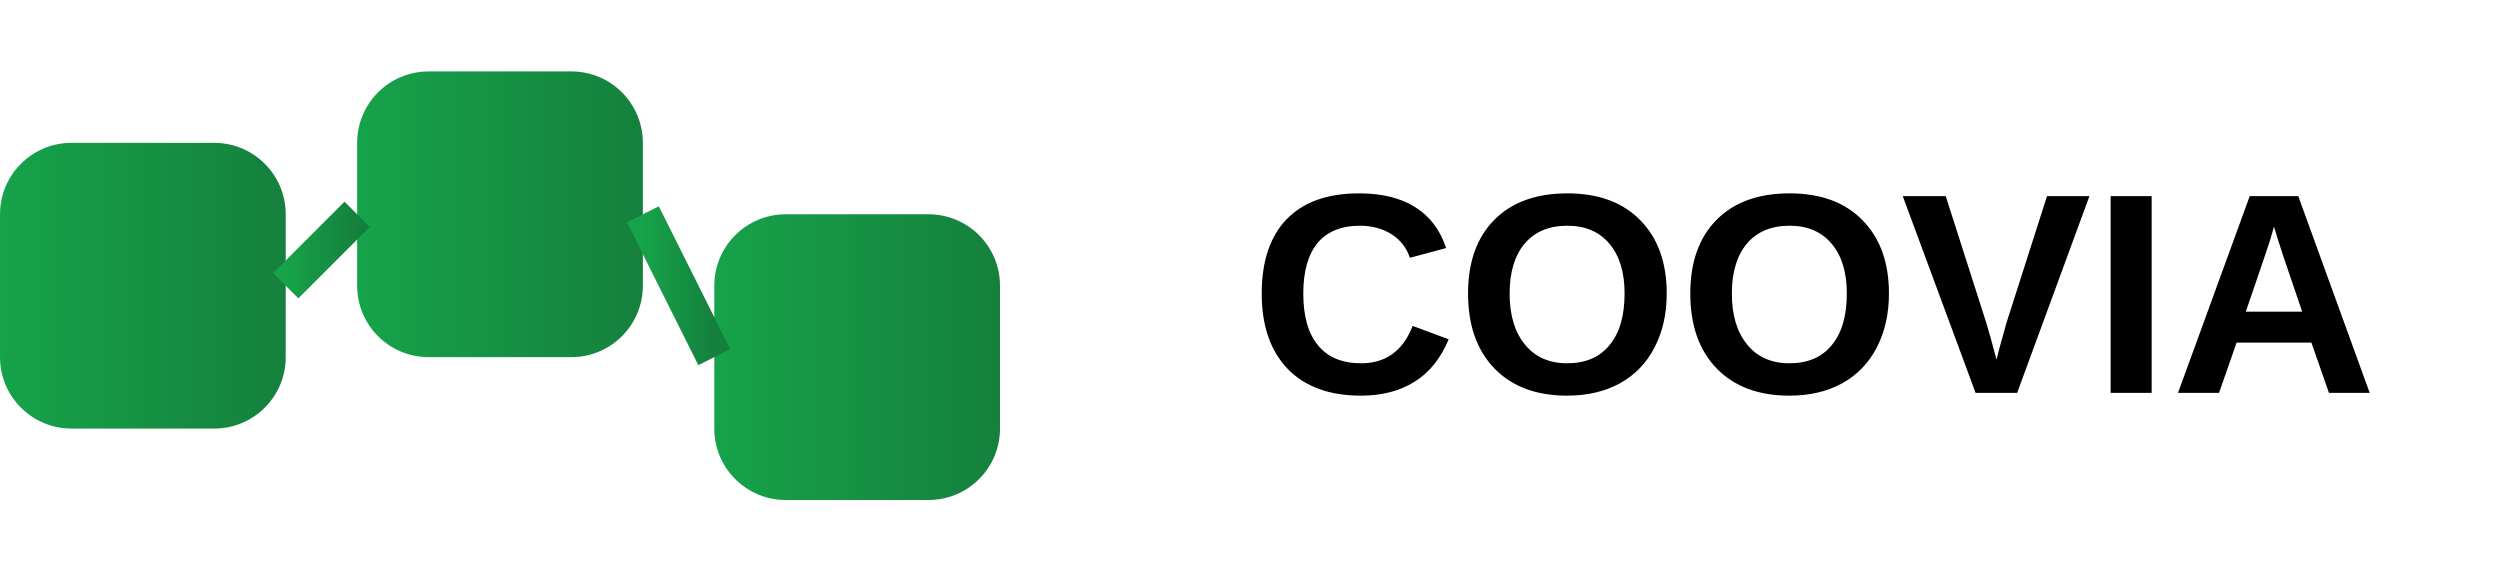
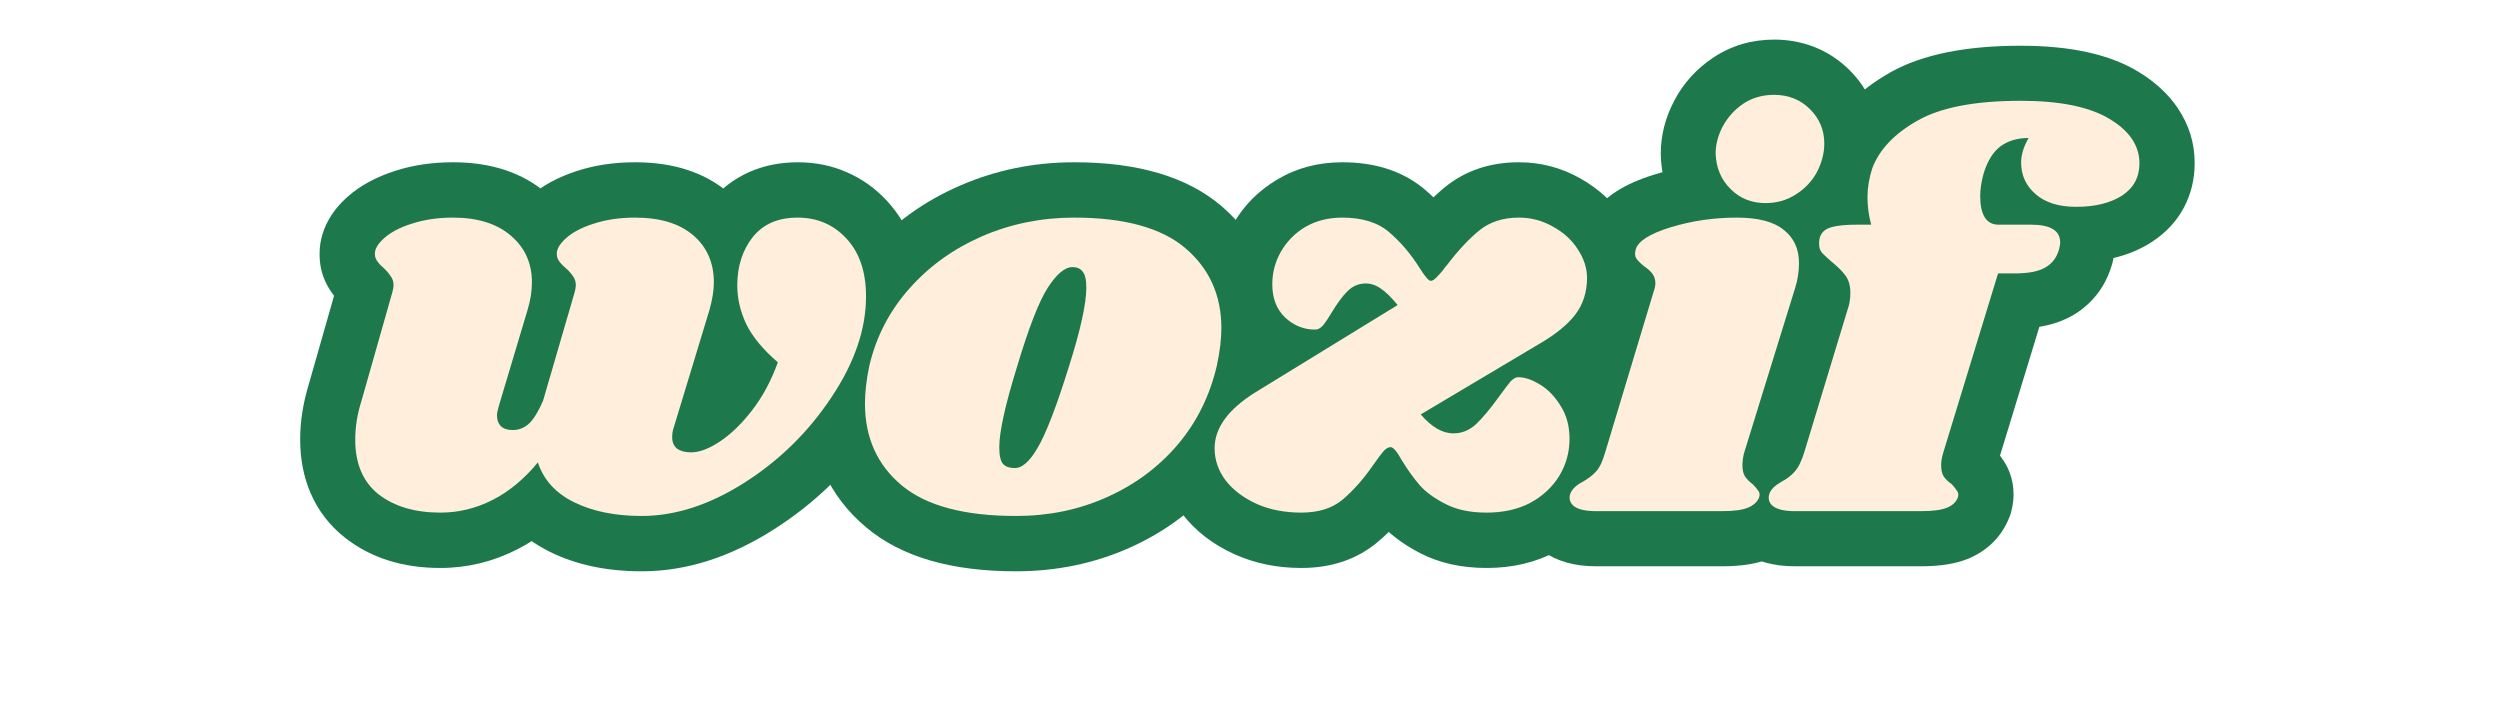
- <svg xmlns="http://www.w3.org/2000/svg" width="140" height="32" viewBox="0 0 140 32" fill="none">
-   <defs>
-     <linearGradient id="logoGradient" x1="0%" y1="0%" x2="100%" y2="0%">
-       <stop offset="0%" style="stop-color:#16a34a;stop-opacity:1" />
-       <stop offset="100%" style="stop-color:#15803d;stop-opacity:1" />
-     </linearGradient>
-   </defs>
-   <rect x="0" y="8" width="16" height="16" rx="4" fill="url(#logoGradient)" />
-   <rect x="20" y="4" width="16" height="16" rx="4" fill="url(#logoGradient)" />
-   <rect x="40" y="12" width="16" height="16" rx="4" fill="url(#logoGradient)" />
-   <path d="M16 16 L20 12" stroke="url(#logoGradient)" stroke-width="2" />
-   <path d="M36 12 L40 20" stroke="url(#logoGradient)" stroke-width="2" />
-   <text x="70" y="22" font-family="Arial, sans-serif" font-size="16" font-weight="bold" fill="black">
-     COOVIA
-   </text>
+ <svg xmlns="http://www.w3.org/2000/svg" width="140" zoomAndPan="magnify" viewBox="0 0 104.88 30" height="40" preserveAspectRatio="xMidYMid meet" version="1.2">
+   <defs />
+   <g id="f1f2e1332a">
+     <g style="fill:#1d794c;fill-opacity:1;">
+       <g transform="translate(14.42195, 21.46761)">
+         <path style="stroke:none" d="M 24.211 -9.023 C 24.211 -7.172 23.598 -5.328 22.375 -3.496 C 21.23 -1.777 19.789 -0.363 18.047 0.75 C 16.199 1.934 14.34 2.527 12.473 2.527 C 10.988 2.527 9.695 2.25 8.594 1.699 C 7.945 1.375 7.395 0.965 6.949 0.469 C 6.473 -0.059 6.125 -0.664 5.906 -1.348 L 8.113 -2.051 L 9.902 -0.582 C 9.125 0.367 8.242 1.094 7.258 1.598 C 6.227 2.125 5.145 2.387 4.012 2.387 C 2.418 2.387 1.082 1.961 0 1.109 C -0.637 0.605 -1.117 -0.016 -1.438 -0.758 C -1.727 -1.434 -1.875 -2.184 -1.875 -3.008 C -1.875 -3.766 -1.754 -4.535 -1.516 -5.316 L -0.223 -9.848 L 2.004 -9.211 L -0.242 -9.773 C -0.242 -9.777 -0.242 -9.781 -0.238 -9.781 C -0.242 -9.773 -0.242 -9.766 -0.246 -9.754 C -0.258 -9.676 -0.266 -9.586 -0.266 -9.488 C -0.266 -9.148 -0.16 -8.832 0.051 -8.539 C 0.07 -8.512 0.086 -8.488 0.102 -8.473 C 0.098 -8.48 0.086 -8.488 0.07 -8.504 C -0.684 -9.156 -1.059 -9.91 -1.059 -10.773 L 1.258 -10.773 L -1.051 -10.605 C -1.094 -11.18 -0.965 -11.73 -0.668 -12.254 C -0.477 -12.59 -0.215 -12.91 0.117 -13.203 C 0.637 -13.668 1.305 -14.031 2.121 -14.293 C 2.855 -14.531 3.664 -14.652 4.547 -14.652 C 6.164 -14.652 7.48 -14.211 8.5 -13.328 C 9.051 -12.848 9.473 -12.289 9.758 -11.645 C 10.035 -11.016 10.176 -10.336 10.176 -9.605 C 10.176 -9.023 10.082 -8.418 9.891 -7.781 L 8.699 -3.812 C 8.691 -3.773 8.684 -3.746 8.68 -3.727 C 8.695 -3.809 8.707 -3.91 8.707 -4.035 C 8.707 -4.211 8.672 -4.395 8.602 -4.578 C 8.504 -4.84 8.352 -5.066 8.145 -5.262 C 7.961 -5.434 7.754 -5.559 7.52 -5.637 C 7.355 -5.695 7.195 -5.723 7.043 -5.723 C 6.875 -5.723 6.715 -5.688 6.551 -5.621 C 6.383 -5.551 6.234 -5.457 6.113 -5.336 C 6.086 -5.309 6.066 -5.281 6.047 -5.262 L 6.047 -5.258 C 6.051 -5.262 6.055 -5.27 6.059 -5.277 C 6.098 -5.344 6.145 -5.434 6.195 -5.551 L 8.324 -4.641 L 6.098 -5.285 L 7.426 -9.855 L 9.652 -9.211 L 7.406 -9.773 C 7.406 -9.777 7.406 -9.781 7.406 -9.781 C 7.406 -9.773 7.402 -9.766 7.402 -9.754 C 7.391 -9.676 7.383 -9.586 7.383 -9.488 C 7.383 -9.148 7.488 -8.832 7.695 -8.539 C 7.719 -8.512 7.734 -8.488 7.75 -8.473 C 7.742 -8.48 7.734 -8.488 7.715 -8.504 C 6.965 -9.156 6.59 -9.91 6.59 -10.773 L 8.906 -10.773 L 6.594 -10.605 C 6.555 -11.18 6.684 -11.73 6.977 -12.254 C 7.172 -12.59 7.434 -12.91 7.762 -13.203 C 8.285 -13.668 8.953 -14.031 9.77 -14.293 C 10.504 -14.531 11.312 -14.652 12.195 -14.652 C 13.828 -14.652 15.148 -14.215 16.156 -13.34 C 16.711 -12.863 17.129 -12.297 17.414 -11.645 C 17.688 -11.02 17.82 -10.34 17.82 -9.605 C 17.82 -9.07 17.73 -8.477 17.551 -7.824 L 17.543 -7.797 L 15.992 -2.684 L 15.953 -2.59 C 16.035 -2.789 16.074 -2.957 16.074 -3.102 C 16.074 -3.332 16.023 -3.559 15.922 -3.785 C 15.801 -4.055 15.621 -4.281 15.387 -4.465 C 15.219 -4.594 15.035 -4.688 14.84 -4.742 C 14.734 -4.773 14.637 -4.789 14.551 -4.789 C 14.438 -4.789 14.348 -4.777 14.285 -4.754 C 14.324 -4.766 14.387 -4.801 14.473 -4.859 C 14.719 -5.023 14.988 -5.289 15.277 -5.656 C 15.566 -6.031 15.809 -6.488 16.008 -7.035 L 18.188 -6.25 L 16.66 -4.504 C 15.801 -5.254 15.176 -6.035 14.785 -6.844 C 14.371 -7.695 14.168 -8.574 14.168 -9.488 C 14.168 -10.816 14.551 -11.969 15.316 -12.941 C 15.773 -13.52 16.336 -13.957 17.004 -14.25 C 17.617 -14.516 18.289 -14.652 19.027 -14.652 C 19.758 -14.652 20.441 -14.516 21.074 -14.238 C 21.719 -13.961 22.289 -13.555 22.781 -13.02 C 23.734 -11.984 24.211 -10.652 24.211 -9.023 Z M 19.574 -9.023 C 19.574 -9.445 19.508 -9.73 19.371 -9.879 C 19.324 -9.934 19.277 -9.969 19.238 -9.984 C 19.188 -10.008 19.117 -10.016 19.027 -10.016 C 18.965 -10.016 18.914 -10.012 18.875 -10.004 C 18.867 -10.004 18.863 -10.004 18.855 -10 C 18.859 -10 18.863 -10.004 18.867 -10.004 C 18.906 -10.023 18.934 -10.043 18.957 -10.07 C 18.852 -9.941 18.801 -9.746 18.801 -9.488 C 18.801 -9.285 18.852 -9.078 18.953 -8.867 C 19.074 -8.621 19.324 -8.332 19.711 -7.992 L 20.902 -6.953 L 20.367 -5.465 C 20.004 -4.453 19.523 -3.566 18.93 -2.805 C 18.328 -2.039 17.695 -1.434 17.027 -0.992 C 16.18 -0.434 15.355 -0.152 14.551 -0.152 C 13.77 -0.152 13.102 -0.371 12.543 -0.805 C 12.172 -1.094 11.887 -1.453 11.695 -1.883 C 11.523 -2.262 11.438 -2.668 11.438 -3.102 C 11.438 -3.555 11.508 -3.957 11.652 -4.312 L 13.805 -3.449 L 11.586 -4.125 L 13.102 -9.113 L 15.316 -8.441 L 13.086 -9.055 C 13.152 -9.305 13.188 -9.488 13.188 -9.605 C 13.188 -9.695 13.18 -9.758 13.164 -9.793 C 13.16 -9.801 13.148 -9.816 13.125 -9.836 C 13.086 -9.871 13.02 -9.902 12.922 -9.93 C 12.734 -9.988 12.492 -10.016 12.195 -10.016 C 11.801 -10.016 11.465 -9.973 11.191 -9.883 C 11.066 -9.844 10.965 -9.801 10.883 -9.762 C 10.863 -9.75 10.844 -9.738 10.832 -9.73 L 10.828 -9.73 C 10.832 -9.73 10.836 -9.734 10.844 -9.738 C 10.895 -9.785 10.949 -9.859 11.012 -9.969 C 11.176 -10.258 11.242 -10.578 11.219 -10.938 L 11.223 -10.855 L 11.223 -10.773 C 11.223 -11.152 11.129 -11.492 10.934 -11.785 C 10.875 -11.879 10.828 -11.938 10.797 -11.969 C 11.066 -11.727 11.289 -11.484 11.469 -11.234 C 11.832 -10.723 12.016 -10.141 12.016 -9.488 C 12.016 -9.238 11.977 -8.957 11.902 -8.648 L 11.891 -8.605 L 10.508 -3.855 L 10.453 -3.727 C 10.148 -3.02 9.797 -2.461 9.391 -2.059 C 9.074 -1.742 8.715 -1.5 8.309 -1.332 C 7.906 -1.168 7.484 -1.086 7.043 -1.086 C 6.684 -1.086 6.344 -1.141 6.02 -1.254 C 5.629 -1.387 5.281 -1.594 4.98 -1.875 C 4.66 -2.176 4.418 -2.535 4.262 -2.953 C 4.137 -3.293 4.07 -3.652 4.07 -4.035 C 4.07 -4.328 4.137 -4.695 4.262 -5.141 L 5.449 -9.098 C 5.512 -9.305 5.539 -9.473 5.539 -9.605 C 5.539 -9.684 5.535 -9.734 5.52 -9.766 C 5.516 -9.777 5.496 -9.797 5.465 -9.824 C 5.418 -9.867 5.348 -9.902 5.25 -9.934 C 5.066 -9.988 4.832 -10.016 4.547 -10.016 C 4.152 -10.016 3.82 -9.973 3.547 -9.883 C 3.418 -9.844 3.316 -9.801 3.234 -9.762 C 3.215 -9.75 3.195 -9.738 3.184 -9.73 C 3.188 -9.73 3.191 -9.734 3.195 -9.738 C 3.246 -9.785 3.301 -9.859 3.363 -9.969 C 3.527 -10.258 3.598 -10.578 3.57 -10.938 L 3.578 -10.855 L 3.578 -10.773 C 3.578 -11.152 3.48 -11.492 3.289 -11.785 C 3.227 -11.879 3.18 -11.938 3.148 -11.969 C 3.418 -11.727 3.641 -11.484 3.82 -11.234 C 4.188 -10.723 4.367 -10.141 4.367 -9.488 C 4.367 -9.238 4.332 -8.957 4.254 -8.648 L 4.242 -8.609 L 2.914 -3.961 C 2.812 -3.625 2.762 -3.305 2.762 -3.008 C 2.762 -2.746 2.797 -2.586 2.867 -2.531 C 3.109 -2.344 3.488 -2.246 4.012 -2.246 C 4.398 -2.246 4.777 -2.34 5.148 -2.531 C 5.562 -2.742 5.953 -3.07 6.324 -3.523 L 9.027 -6.812 L 10.32 -2.758 C 10.355 -2.645 10.473 -2.543 10.664 -2.445 C 11.117 -2.219 11.719 -2.105 12.473 -2.105 C 13.438 -2.105 14.461 -2.457 15.551 -3.152 C 16.746 -3.918 17.734 -4.891 18.52 -6.066 C 19.223 -7.121 19.574 -8.109 19.574 -9.023 Z M 19.574 -9.023 " />
+       </g>
+     </g>
+     <g style="fill:#1d794c;fill-opacity:1;">
+       <g transform="translate(36.03458, 21.46761)">
+         <path style="stroke:none" d="M 9.023 -14.652 C 11.707 -14.652 13.766 -14.039 15.203 -12.816 C 15.969 -12.16 16.547 -11.395 16.941 -10.52 C 17.324 -9.656 17.52 -8.715 17.52 -7.695 C 17.52 -7.062 17.438 -6.379 17.281 -5.641 C 16.895 -3.98 16.18 -2.531 15.129 -1.289 C 14.094 -0.062 12.824 0.883 11.328 1.547 C 9.855 2.199 8.27 2.527 6.574 2.527 C 3.855 2.527 1.762 1.918 0.301 0.695 C -0.492 0.035 -1.086 -0.742 -1.492 -1.637 C -1.887 -2.516 -2.086 -3.477 -2.086 -4.523 C -2.086 -5.164 -2.004 -5.859 -1.848 -6.609 L -1.832 -6.68 C -1.445 -8.266 -0.711 -9.668 0.375 -10.895 C 1.434 -12.094 2.723 -13.023 4.246 -13.68 C 5.742 -14.328 7.336 -14.652 9.023 -14.652 Z M 9.023 -10.016 C 7.977 -10.016 6.996 -9.82 6.082 -9.426 C 5.195 -9.043 4.449 -8.508 3.848 -7.824 C 3.266 -7.172 2.875 -6.426 2.672 -5.582 L 0.418 -6.133 L 2.688 -5.656 C 2.598 -5.223 2.551 -4.844 2.551 -4.523 C 2.551 -4.141 2.609 -3.812 2.734 -3.543 C 2.844 -3.293 3.023 -3.066 3.27 -2.863 C 3.523 -2.648 3.891 -2.477 4.359 -2.352 C 4.961 -2.188 5.699 -2.105 6.574 -2.105 C 7.617 -2.105 8.574 -2.301 9.445 -2.688 C 10.297 -3.066 11.012 -3.598 11.59 -4.281 C 12.156 -4.953 12.543 -5.734 12.75 -6.621 C 12.84 -7.035 12.883 -7.395 12.883 -7.695 C 12.883 -8.055 12.828 -8.367 12.711 -8.625 C 12.602 -8.867 12.43 -9.086 12.195 -9.289 C 11.953 -9.492 11.613 -9.656 11.164 -9.777 C 10.586 -9.938 9.871 -10.016 9.023 -10.016 Z M 8.953 -7.941 C 9.191 -7.941 9.418 -7.988 9.625 -8.078 C 9.75 -8.133 9.855 -8.195 9.941 -8.27 C 9.961 -8.285 9.977 -8.297 9.988 -8.309 C 9.988 -8.312 9.992 -8.312 9.992 -8.312 C 9.988 -8.312 9.988 -8.309 9.984 -8.305 C 9.953 -8.27 9.918 -8.219 9.879 -8.152 C 9.621 -7.742 9.273 -6.828 8.836 -5.402 C 8.605 -4.656 8.438 -4.031 8.324 -3.527 C 8.238 -3.121 8.191 -2.84 8.191 -2.68 C 8.191 -2.672 8.191 -2.664 8.191 -2.66 C 8.191 -2.66 8.191 -2.66 8.191 -2.664 C 8.188 -2.699 8.184 -2.742 8.172 -2.789 C 8.105 -3.07 7.957 -3.332 7.734 -3.574 C 7.551 -3.77 7.332 -3.918 7.082 -4.02 C 6.883 -4.098 6.684 -4.137 6.48 -4.137 L 6.59 -4.137 L 6.703 -4.125 C 6.43 -4.152 6.168 -4.117 5.918 -4.023 C 5.758 -3.965 5.617 -3.887 5.504 -3.789 C 5.461 -3.758 5.434 -3.73 5.418 -3.711 C 5.438 -3.738 5.469 -3.781 5.504 -3.84 C 5.758 -4.273 6.125 -5.258 6.598 -6.793 C 6.824 -7.492 6.988 -8.082 7.094 -8.559 C 7.176 -8.941 7.219 -9.223 7.219 -9.395 C 7.219 -9.406 7.219 -9.41 7.219 -9.418 C 7.219 -9.418 7.219 -9.414 7.219 -9.41 C 7.223 -9.379 7.227 -9.344 7.238 -9.305 C 7.293 -9.062 7.406 -8.832 7.586 -8.609 C 7.773 -8.379 8.004 -8.203 8.281 -8.086 C 8.504 -7.988 8.727 -7.941 8.953 -7.941 Z M 8.953 -12.574 C 9.367 -12.574 9.754 -12.496 10.121 -12.34 C 10.539 -12.156 10.895 -11.891 11.184 -11.535 C 11.629 -10.984 11.852 -10.27 11.852 -9.395 C 11.852 -8.473 11.578 -7.148 11.027 -5.426 C 10.445 -3.539 9.934 -2.227 9.488 -1.477 C 9.18 -0.949 8.832 -0.531 8.457 -0.219 C 8.172 0.016 7.867 0.195 7.539 0.316 C 7.125 0.473 6.699 0.531 6.262 0.488 L 6.48 -1.82 L 6.48 0.5 C 6.094 0.5 5.727 0.43 5.379 0.293 C 4.98 0.137 4.637 -0.098 4.344 -0.414 C 3.82 -0.973 3.559 -1.73 3.559 -2.68 C 3.559 -3.566 3.84 -4.93 4.406 -6.766 C 4.965 -8.578 5.48 -9.859 5.953 -10.613 C 6.77 -11.922 7.773 -12.574 8.953 -12.574 Z M 8.953 -12.574 " />
+       </g>
+     </g>
+     <g style="fill:#1d794c;fill-opacity:1;">
+       <g transform="translate(51.32896, 21.46761)">
+         <path style="stroke:none" d="M 12.402 -14.652 C 13.32 -14.652 14.176 -14.43 14.973 -13.98 C 15.742 -13.551 16.359 -12.984 16.82 -12.281 C 17.332 -11.504 17.59 -10.676 17.59 -9.793 C 17.59 -8.68 17.266 -7.703 16.625 -6.859 C 16.113 -6.191 15.371 -5.57 14.395 -4.996 L 9.461 -2.066 L 8.277 -4.059 L 10.016 -5.59 C 10.059 -5.539 10.098 -5.5 10.133 -5.469 L 10.129 -5.469 C 10 -5.543 9.84 -5.582 9.652 -5.582 C 9.523 -5.582 9.398 -5.555 9.273 -5.504 C 9.168 -5.461 9.086 -5.406 9.016 -5.344 C 9.191 -5.508 9.41 -5.777 9.684 -6.156 C 9.949 -6.52 10.16 -6.785 10.309 -6.957 C 10.535 -7.215 10.789 -7.426 11.066 -7.586 C 11.477 -7.82 11.914 -7.938 12.379 -7.938 C 13.09 -7.938 13.797 -7.723 14.5 -7.297 C 15.152 -6.906 15.695 -6.355 16.133 -5.652 C 16.605 -4.887 16.844 -4.016 16.844 -3.031 C 16.844 -2.039 16.586 -1.121 16.074 -0.277 C 15.57 0.555 14.871 1.211 13.98 1.691 C 13.117 2.156 12.141 2.387 11.051 2.387 C 9.992 2.387 9.062 2.18 8.262 1.766 C 7.531 1.391 6.941 0.941 6.492 0.422 C 6.152 0.031 5.824 -0.418 5.512 -0.93 L 5.488 -0.969 L 5.469 -1.004 C 5.445 -1.043 5.426 -1.074 5.414 -1.094 C 5.422 -1.078 5.441 -1.055 5.469 -1.027 C 5.562 -0.918 5.676 -0.82 5.809 -0.727 C 6.168 -0.484 6.57 -0.363 7.02 -0.363 C 7.375 -0.363 7.703 -0.449 8.008 -0.617 C 8.172 -0.711 8.309 -0.816 8.426 -0.941 C 8.395 -0.91 8.316 -0.801 8.188 -0.621 C 7.66 0.141 7.094 0.777 6.492 1.281 C 5.621 2.02 4.543 2.387 3.266 2.387 C 2.25 2.387 1.312 2.195 0.457 1.809 C -0.445 1.402 -1.172 0.84 -1.727 0.125 C -2.371 -0.707 -2.691 -1.625 -2.691 -2.633 C -2.691 -3.562 -2.402 -4.426 -1.824 -5.223 C -1.367 -5.855 -0.727 -6.434 0.094 -6.949 L 6.113 -10.629 L 7.32 -8.648 L 5.52 -7.191 C 5.438 -7.293 5.367 -7.371 5.309 -7.43 C 5.293 -7.449 5.281 -7.461 5.27 -7.469 C 5.277 -7.461 5.289 -7.453 5.301 -7.445 C 5.496 -7.309 5.719 -7.242 5.969 -7.242 C 6.129 -7.242 6.289 -7.273 6.445 -7.34 C 6.602 -7.406 6.738 -7.496 6.848 -7.605 C 6.781 -7.539 6.688 -7.402 6.57 -7.203 L 6.555 -7.172 L 6.535 -7.141 C 6.328 -6.812 6.145 -6.547 5.984 -6.348 C 5.742 -6.055 5.465 -5.816 5.145 -5.641 C 4.738 -5.418 4.309 -5.309 3.848 -5.309 C 3.305 -5.309 2.785 -5.406 2.297 -5.605 C 1.812 -5.805 1.379 -6.09 0.988 -6.461 C 0.559 -6.875 0.234 -7.355 0.023 -7.914 C -0.168 -8.414 -0.266 -8.953 -0.266 -9.535 C -0.266 -10.422 -0.047 -11.258 0.395 -12.039 C 0.836 -12.824 1.457 -13.453 2.254 -13.926 C 3.062 -14.41 3.973 -14.652 4.988 -14.652 C 6.422 -14.652 7.594 -14.254 8.504 -13.465 C 9.156 -12.898 9.73 -12.211 10.227 -11.402 C 10.246 -11.371 10.27 -11.34 10.293 -11.309 C 10.297 -11.301 10.301 -11.297 10.301 -11.293 C 10.297 -11.301 10.289 -11.309 10.281 -11.32 C 10.211 -11.398 10.125 -11.477 10.027 -11.555 C 9.641 -11.848 9.195 -11.992 8.695 -11.992 C 8.328 -11.992 7.992 -11.906 7.684 -11.73 C 7.543 -11.652 7.426 -11.562 7.328 -11.465 C 7.332 -11.473 7.336 -11.473 7.336 -11.477 C 7.332 -11.469 7.324 -11.461 7.316 -11.449 C 7.465 -11.664 7.613 -11.844 7.758 -11.992 L 9.395 -10.352 L 7.559 -11.766 C 8.133 -12.512 8.707 -13.117 9.277 -13.59 C 10.141 -14.297 11.184 -14.652 12.402 -14.652 Z M 12.402 -10.016 C 12.312 -10.016 12.246 -10.008 12.203 -9.996 C 12.207 -10 12.215 -10.004 12.219 -10.008 C 11.922 -9.762 11.59 -9.406 11.234 -8.938 L 11.141 -8.82 L 11.035 -8.715 C 11.074 -8.754 11.109 -8.793 11.137 -8.824 C 11.137 -8.828 11.141 -8.832 11.141 -8.832 C 11.137 -8.824 11.133 -8.82 11.125 -8.812 C 10.977 -8.598 10.805 -8.387 10.602 -8.188 C 10.051 -7.637 9.414 -7.359 8.695 -7.359 C 7.949 -7.359 7.309 -7.668 6.773 -8.289 C 6.625 -8.461 6.461 -8.688 6.281 -8.973 C 6.031 -9.379 5.758 -9.711 5.465 -9.969 C 5.473 -9.957 5.48 -9.953 5.488 -9.949 C 5.477 -9.953 5.465 -9.961 5.441 -9.965 C 5.336 -10 5.184 -10.016 4.988 -10.016 C 4.824 -10.016 4.703 -9.992 4.625 -9.949 C 4.535 -9.895 4.473 -9.832 4.434 -9.762 C 4.391 -9.688 4.367 -9.613 4.367 -9.535 C 4.367 -9.52 4.371 -9.508 4.371 -9.504 C 4.367 -9.523 4.359 -9.547 4.348 -9.574 C 4.316 -9.664 4.262 -9.742 4.191 -9.812 C 4.156 -9.844 4.109 -9.871 4.047 -9.898 C 3.977 -9.926 3.91 -9.941 3.848 -9.941 C 3.512 -9.941 3.199 -9.859 2.906 -9.699 C 2.699 -9.586 2.527 -9.441 2.387 -9.273 C 2.426 -9.32 2.5 -9.43 2.605 -9.598 L 4.57 -8.371 L 2.566 -9.539 C 2.887 -10.082 3.223 -10.531 3.574 -10.883 C 3.895 -11.203 4.258 -11.449 4.668 -11.621 C 5.078 -11.793 5.512 -11.875 5.969 -11.875 C 6.684 -11.875 7.34 -11.668 7.941 -11.254 C 8.324 -10.988 8.719 -10.605 9.121 -10.109 L 10.785 -8.051 L 2.562 -3.027 C 2.25 -2.832 2.039 -2.656 1.93 -2.508 C 1.922 -2.496 1.918 -2.488 1.914 -2.48 C 1.918 -2.488 1.918 -2.496 1.922 -2.504 C 1.938 -2.547 1.945 -2.59 1.945 -2.633 C 1.945 -2.66 1.938 -2.688 1.93 -2.715 C 1.926 -2.727 1.922 -2.73 1.922 -2.738 C 1.922 -2.73 1.93 -2.723 1.938 -2.711 C 2.02 -2.605 2.164 -2.508 2.363 -2.414 C 2.613 -2.305 2.914 -2.246 3.266 -2.246 C 3.379 -2.246 3.465 -2.258 3.523 -2.277 C 3.527 -2.277 3.531 -2.277 3.535 -2.277 C 3.535 -2.277 3.531 -2.277 3.531 -2.277 C 3.523 -2.273 3.516 -2.27 3.508 -2.262 C 3.793 -2.504 4.09 -2.848 4.402 -3.293 C 4.648 -3.645 4.855 -3.91 5.027 -4.094 C 5.246 -4.328 5.484 -4.516 5.742 -4.664 C 6.145 -4.887 6.566 -5 7.02 -5 C 7.52 -5 7.98 -4.855 8.406 -4.566 C 8.605 -4.43 8.793 -4.266 8.965 -4.066 C 9.145 -3.859 9.324 -3.602 9.5 -3.285 L 7.484 -2.145 L 9.457 -3.359 C 9.641 -3.062 9.816 -2.816 9.992 -2.613 C 10.055 -2.543 10.188 -2.457 10.391 -2.352 C 10.523 -2.281 10.742 -2.246 11.051 -2.246 C 11.363 -2.246 11.605 -2.297 11.785 -2.391 C 11.934 -2.473 12.043 -2.57 12.113 -2.684 C 12.176 -2.785 12.207 -2.902 12.207 -3.031 C 12.207 -3.105 12.203 -3.168 12.191 -3.211 L 12.195 -3.207 C 12.164 -3.262 12.133 -3.301 12.109 -3.328 C 12.102 -3.332 12.098 -3.336 12.098 -3.336 C 12.098 -3.336 12.098 -3.336 12.102 -3.332 C 12.086 -3.344 12.074 -3.348 12.066 -3.355 C 12.07 -3.352 12.082 -3.348 12.098 -3.344 C 12.18 -3.316 12.273 -3.301 12.379 -3.301 C 12.738 -3.301 13.066 -3.387 13.367 -3.559 C 13.539 -3.656 13.68 -3.773 13.797 -3.906 C 13.73 -3.832 13.613 -3.68 13.445 -3.449 C 13.004 -2.832 12.586 -2.34 12.199 -1.977 C 11.852 -1.648 11.469 -1.398 11.047 -1.223 C 10.605 -1.039 10.141 -0.945 9.652 -0.945 C 8.504 -0.945 7.469 -1.473 6.539 -2.523 L 4.691 -4.621 L 12.047 -8.992 C 12.5 -9.258 12.797 -9.484 12.941 -9.672 C 12.949 -9.684 12.953 -9.723 12.953 -9.793 C 12.953 -9.762 12.957 -9.734 12.969 -9.711 C 12.969 -9.703 12.969 -9.699 12.969 -9.699 C 12.969 -9.707 12.961 -9.715 12.953 -9.727 C 12.902 -9.805 12.82 -9.875 12.703 -9.941 C 12.613 -9.992 12.512 -10.016 12.402 -10.016 Z M 12.402 -10.016 " />
+       </g>
+     </g>
+     <g style="fill:#1d794c;fill-opacity:1;">
+       <g transform="translate(66.76322, 21.46761)">
+         <path style="stroke:none" d="M 6.133 -14.652 C 7.582 -14.652 8.73 -14.305 9.578 -13.617 C 10.07 -13.215 10.445 -12.73 10.699 -12.164 C 10.941 -11.629 11.059 -11.051 11.059 -10.422 C 11.059 -9.812 10.965 -9.227 10.777 -8.664 L 8.582 -9.395 L 10.793 -8.715 L 8.648 -1.742 L 6.434 -2.426 L 8.684 -1.863 C 8.68 -1.852 8.68 -1.844 8.676 -1.836 C 8.68 -1.863 8.684 -1.895 8.684 -1.934 C 8.684 -2.199 8.59 -2.469 8.41 -2.742 C 8.348 -2.836 8.289 -2.902 8.23 -2.949 L 8.344 -2.859 L 8.445 -2.758 C 8.664 -2.539 8.836 -2.332 8.969 -2.137 C 9.211 -1.773 9.352 -1.371 9.391 -0.934 C 9.418 -0.605 9.387 -0.273 9.293 0.055 L 9.266 0.152 L 9.227 0.25 C 9.062 0.676 8.816 1.047 8.484 1.359 C 8.191 1.637 7.852 1.855 7.457 2.012 C 6.949 2.215 6.305 2.316 5.527 2.316 L 0.211 2.316 C -0.688 2.316 -1.43 2.109 -2.016 1.691 C -2.508 1.344 -2.852 0.895 -3.047 0.348 C -3.242 -0.207 -3.258 -0.773 -3.09 -1.359 L -3.078 -1.406 L -3.062 -1.457 C -2.805 -2.23 -2.27 -2.832 -1.457 -3.262 C -1.457 -3.262 -1.453 -3.262 -1.449 -3.266 C -1.449 -3.266 -1.453 -3.262 -1.453 -3.262 C -1.469 -3.25 -1.488 -3.234 -1.504 -3.215 C -1.578 -3.137 -1.629 -3.062 -1.66 -3 C -1.648 -3.02 -1.637 -3.059 -1.617 -3.121 L 0.426 -9.91 L 0.438 -9.941 C 0.402 -9.844 0.387 -9.715 0.387 -9.559 C 0.387 -9.203 0.508 -8.871 0.75 -8.555 C 0.797 -8.492 0.844 -8.441 0.891 -8.398 C 0.902 -8.391 0.91 -8.383 0.914 -8.379 C 0.914 -8.379 0.914 -8.383 0.91 -8.383 L 0.848 -8.426 L 0.789 -8.473 C 0.449 -8.746 0.18 -9.031 -0.016 -9.324 C -0.277 -9.715 -0.422 -10.148 -0.453 -10.629 C -0.473 -10.965 -0.434 -11.305 -0.332 -11.648 L 1.887 -10.98 L -0.355 -11.566 C -0.156 -12.328 0.32 -12.953 1.074 -13.434 C 1.496 -13.707 2.031 -13.941 2.676 -14.141 C 3.785 -14.48 4.938 -14.652 6.133 -14.652 Z M 6.133 -10.016 C 5.398 -10.016 4.703 -9.914 4.039 -9.711 C 3.797 -9.637 3.645 -9.578 3.578 -9.535 C 3.645 -9.578 3.711 -9.641 3.785 -9.723 C 3.945 -9.914 4.062 -10.137 4.129 -10.398 L 4.121 -10.355 L 4.109 -10.316 C 4.164 -10.504 4.184 -10.703 4.172 -10.918 C 4.148 -11.27 4.039 -11.594 3.84 -11.895 C 3.785 -11.973 3.73 -12.043 3.68 -12.094 C 3.672 -12.102 3.668 -12.105 3.664 -12.109 C 3.668 -12.105 3.676 -12.098 3.688 -12.09 L 2.238 -10.281 L 3.566 -12.18 C 3.918 -11.938 4.203 -11.668 4.426 -11.379 C 4.824 -10.863 5.023 -10.254 5.023 -9.559 C 5.023 -9.215 4.957 -8.855 4.832 -8.477 L 2.633 -9.211 L 4.852 -8.543 L 2.832 -1.824 C 2.621 -1.105 2.32 -0.531 1.926 -0.098 C 1.59 0.273 1.184 0.582 0.711 0.836 C 0.785 0.797 0.863 0.734 0.945 0.652 C 1.121 0.477 1.25 0.262 1.336 0.012 L -0.863 -0.723 L 1.367 -0.086 C 1.469 -0.453 1.457 -0.824 1.32 -1.203 C 1.188 -1.578 0.969 -1.871 0.664 -2.09 C 0.504 -2.203 0.348 -2.277 0.191 -2.312 C 0.168 -2.316 0.156 -2.32 0.145 -2.32 C 0.16 -2.316 0.18 -2.316 0.211 -2.316 L 5.527 -2.316 C 5.668 -2.316 5.777 -2.324 5.855 -2.332 C 5.863 -2.332 5.871 -2.336 5.875 -2.336 C 5.875 -2.336 5.871 -2.336 5.867 -2.332 C 5.828 -2.324 5.785 -2.309 5.738 -2.293 C 5.578 -2.227 5.43 -2.133 5.293 -2 C 5.117 -1.836 4.988 -1.641 4.902 -1.414 L 7.066 -0.582 L 4.836 -1.219 C 4.773 -1 4.754 -0.77 4.773 -0.531 C 4.805 -0.18 4.918 0.141 5.113 0.434 C 5.145 0.48 5.172 0.52 5.199 0.551 C 5.195 0.547 5.188 0.535 5.168 0.52 L 6.809 -1.121 L 5.387 0.711 C 5.047 0.445 4.77 0.152 4.555 -0.172 C 4.215 -0.676 4.047 -1.266 4.047 -1.934 C 4.047 -2.266 4.094 -2.617 4.188 -2.988 L 4.203 -3.047 L 6.375 -10.102 L 6.383 -10.129 C 6.41 -10.219 6.426 -10.316 6.426 -10.422 C 6.426 -10.387 6.441 -10.332 6.473 -10.266 C 6.52 -10.164 6.578 -10.086 6.648 -10.023 C 6.691 -9.992 6.727 -9.969 6.762 -9.953 L 6.762 -9.949 C 6.754 -9.953 6.738 -9.957 6.723 -9.961 C 6.582 -10 6.387 -10.016 6.133 -10.016 Z M 7.695 -19.805 C 8.289 -19.805 8.848 -19.699 9.375 -19.496 C 9.918 -19.281 10.406 -18.965 10.832 -18.547 C 11.258 -18.129 11.582 -17.652 11.805 -17.121 C 12.023 -16.594 12.133 -16.031 12.133 -15.434 C 12.133 -14.641 11.934 -13.875 11.539 -13.145 C 11.137 -12.402 10.574 -11.801 9.855 -11.344 C 9.094 -10.863 8.258 -10.621 7.344 -10.621 C 6.75 -10.621 6.191 -10.727 5.668 -10.938 C 5.129 -11.156 4.648 -11.473 4.227 -11.895 C 3.812 -12.309 3.496 -12.781 3.273 -13.309 C 3.059 -13.824 2.945 -14.371 2.93 -14.953 L 2.93 -15.016 C 2.93 -15.789 3.121 -16.535 3.504 -17.254 C 3.887 -17.98 4.43 -18.578 5.125 -19.043 C 5.887 -19.551 6.746 -19.805 7.695 -19.805 Z M 7.695 -15.168 C 7.68 -15.168 7.668 -15.168 7.656 -15.168 L 7.66 -15.168 C 7.672 -15.172 7.688 -15.18 7.695 -15.184 C 7.648 -15.152 7.613 -15.121 7.598 -15.082 C 7.578 -15.051 7.566 -15.027 7.562 -15.008 C 7.562 -15.008 7.562 -15.012 7.562 -15.016 L 5.246 -15.016 L 7.562 -15.074 C 7.562 -15.062 7.562 -15.059 7.562 -15.055 C 7.562 -15.066 7.559 -15.078 7.551 -15.094 C 7.535 -15.129 7.52 -15.156 7.504 -15.172 C 7.477 -15.199 7.441 -15.219 7.395 -15.238 C 7.375 -15.246 7.355 -15.254 7.336 -15.258 C 7.332 -15.258 7.332 -15.258 7.328 -15.258 C 7.332 -15.258 7.34 -15.258 7.344 -15.258 C 7.363 -15.258 7.375 -15.258 7.379 -15.258 L 7.375 -15.258 C 7.414 -15.285 7.445 -15.312 7.461 -15.348 C 7.488 -15.391 7.5 -15.422 7.5 -15.434 C 7.5 -15.414 7.508 -15.383 7.523 -15.34 C 7.543 -15.293 7.566 -15.258 7.586 -15.238 C 7.609 -15.215 7.641 -15.195 7.68 -15.18 C 7.699 -15.176 7.711 -15.172 7.723 -15.168 C 7.719 -15.168 7.711 -15.168 7.695 -15.168 Z M 7.695 -15.168 " />
+       </g>
+     </g>
+     <g style="fill:#1d794c;fill-opacity:1;">
+       <g transform="translate(75.29636, 21.46761)">
+         <path style="stroke:none" d="M 9.512 -19.547 C 11.609 -19.547 13.258 -19.184 14.457 -18.453 C 15.164 -18.023 15.715 -17.516 16.113 -16.922 C 16.582 -16.223 16.82 -15.457 16.82 -14.617 C 16.82 -13.934 16.664 -13.305 16.359 -12.734 C 16.051 -12.16 15.605 -11.688 15.031 -11.312 C 14.156 -10.742 13.094 -10.461 11.844 -10.461 C 10.527 -10.461 9.449 -10.832 8.605 -11.578 C 8.16 -11.973 7.816 -12.434 7.578 -12.953 C 7.34 -13.48 7.219 -14.043 7.219 -14.641 C 7.219 -15.375 7.418 -16.098 7.82 -16.809 L 9.84 -15.668 L 9.84 -13.352 C 9.824 -13.352 9.812 -13.352 9.809 -13.348 C 9.816 -13.352 9.828 -13.355 9.844 -13.359 C 9.906 -13.375 9.973 -13.41 10.035 -13.453 C 10.121 -13.516 10.184 -13.582 10.223 -13.641 C 10.207 -13.617 10.188 -13.562 10.16 -13.48 L 7.949 -14.176 L 10.188 -13.566 C 10.148 -13.422 10.129 -13.309 10.129 -13.219 C 10.129 -13.203 10.129 -13.191 10.129 -13.184 C 10.129 -13.195 10.125 -13.215 10.121 -13.234 C 10.094 -13.348 10.043 -13.461 9.969 -13.582 C 9.824 -13.812 9.625 -14 9.367 -14.141 C 9.117 -14.277 8.852 -14.348 8.582 -14.348 L 9.957 -14.348 C 10.797 -14.348 11.504 -14.172 12.078 -13.816 C 12.531 -13.539 12.883 -13.172 13.129 -12.715 C 13.367 -12.277 13.484 -11.801 13.484 -11.285 C 13.484 -11.031 13.445 -10.75 13.371 -10.441 C 13.238 -9.961 13.039 -9.535 12.77 -9.176 C 12.488 -8.797 12.145 -8.488 11.734 -8.242 C 11.082 -7.855 10.258 -7.66 9.258 -7.66 L 8.559 -7.66 L 8.559 -9.98 L 10.773 -9.301 L 8.465 -1.746 L 6.25 -2.426 L 8.496 -1.863 C 8.492 -1.852 8.492 -1.844 8.488 -1.836 C 8.492 -1.863 8.496 -1.895 8.496 -1.934 C 8.496 -2.199 8.406 -2.469 8.223 -2.742 C 8.16 -2.836 8.102 -2.902 8.043 -2.949 L 8.156 -2.859 L 8.262 -2.758 C 8.477 -2.539 8.652 -2.332 8.781 -2.137 C 9.027 -1.773 9.164 -1.371 9.203 -0.934 C 9.234 -0.605 9.199 -0.273 9.105 0.055 L 9.078 0.152 L 9.039 0.25 C 8.875 0.676 8.629 1.047 8.301 1.359 C 8.008 1.637 7.664 1.855 7.273 2.012 C 6.762 2.215 6.117 2.316 5.34 2.316 L 0.023 2.316 C -0.871 2.316 -1.613 2.109 -2.203 1.691 C -2.695 1.344 -3.039 0.895 -3.234 0.348 C -3.43 -0.207 -3.445 -0.773 -3.277 -1.359 L -3.262 -1.406 L -3.246 -1.457 C -2.988 -2.23 -2.453 -2.832 -1.645 -3.262 C -1.641 -3.262 -1.641 -3.262 -1.637 -3.266 C -1.637 -3.266 -1.637 -3.262 -1.641 -3.262 C -1.656 -3.25 -1.672 -3.234 -1.691 -3.215 C -1.762 -3.137 -1.812 -3.062 -1.844 -3 C -1.836 -3.02 -1.824 -3.059 -1.805 -3.121 L 0.031 -9.145 L 0.039 -9.172 C 0.039 -9.168 0.039 -9.164 0.039 -9.164 C 0.039 -9.113 0.047 -9.051 0.066 -8.977 C 0.109 -8.816 0.188 -8.664 0.293 -8.52 C 0.273 -8.547 0.207 -8.605 0.09 -8.703 C -0.188 -8.93 -0.414 -9.148 -0.59 -9.355 C -1.043 -9.891 -1.27 -10.508 -1.27 -11.215 L 1.051 -11.215 L -1.266 -11.094 C -1.293 -11.648 -1.191 -12.16 -0.957 -12.629 C -0.688 -13.164 -0.289 -13.578 0.246 -13.875 C 0.605 -14.07 1.031 -14.207 1.527 -14.277 C 1.852 -14.324 2.23 -14.348 2.656 -14.348 L 3.242 -14.348 L 3.242 -12.031 L 1.008 -11.406 C 0.844 -12 0.762 -12.598 0.762 -13.195 C 0.762 -13.836 0.871 -14.484 1.09 -15.141 L 1.102 -15.18 L 1.117 -15.219 C 1.609 -16.543 2.59 -17.613 4.055 -18.438 C 5.379 -19.176 7.199 -19.547 9.512 -19.547 Z M 9.512 -14.914 C 8.703 -14.914 8.008 -14.859 7.426 -14.75 C 6.953 -14.66 6.586 -14.539 6.32 -14.391 C 5.844 -14.125 5.555 -13.859 5.457 -13.602 L 3.289 -14.41 L 5.484 -13.676 C 5.426 -13.496 5.395 -13.336 5.395 -13.195 C 5.395 -13.02 5.422 -12.84 5.473 -12.656 L 6.297 -9.715 L 2.656 -9.715 C 2.449 -9.715 2.293 -9.707 2.188 -9.691 C 2.18 -9.688 2.172 -9.688 2.168 -9.688 C 2.18 -9.691 2.191 -9.691 2.203 -9.695 C 2.293 -9.723 2.387 -9.762 2.484 -9.816 C 2.793 -9.984 3.027 -10.234 3.188 -10.559 C 3.32 -10.816 3.375 -11.078 3.363 -11.336 L 3.367 -11.277 L 3.367 -11.215 C 3.367 -11.641 3.227 -12.02 2.945 -12.352 C 2.934 -12.363 2.926 -12.375 2.918 -12.383 C 2.918 -12.383 2.918 -12.379 2.926 -12.375 C 2.949 -12.352 2.988 -12.32 3.035 -12.281 C 3.445 -11.941 3.773 -11.605 4.02 -11.273 C 4.453 -10.688 4.672 -9.984 4.672 -9.164 C 4.672 -8.664 4.594 -8.18 4.438 -7.707 L 2.238 -8.441 L 4.453 -7.766 L 2.645 -1.824 C 2.434 -1.105 2.133 -0.531 1.738 -0.098 C 1.402 0.273 0.996 0.582 0.523 0.836 C 0.598 0.797 0.676 0.734 0.758 0.652 C 0.934 0.477 1.066 0.262 1.148 0.012 L -1.051 -0.723 L 1.18 -0.086 C 1.285 -0.453 1.27 -0.824 1.133 -1.203 C 1 -1.578 0.781 -1.871 0.477 -2.09 C 0.316 -2.203 0.16 -2.277 0.004 -2.312 C -0.016 -2.316 -0.031 -2.32 -0.043 -2.32 C -0.027 -2.316 -0.004 -2.316 0.023 -2.316 L 5.34 -2.316 C 5.48 -2.316 5.59 -2.324 5.668 -2.332 C 5.68 -2.332 5.684 -2.336 5.691 -2.336 C 5.688 -2.336 5.684 -2.336 5.68 -2.332 C 5.641 -2.324 5.598 -2.309 5.551 -2.293 C 5.391 -2.227 5.246 -2.133 5.105 -2 C 4.934 -1.836 4.801 -1.641 4.715 -1.414 L 6.879 -0.582 L 4.648 -1.219 C 4.586 -1 4.566 -0.77 4.586 -0.531 C 4.617 -0.18 4.73 0.141 4.926 0.434 C 4.957 0.48 4.988 0.52 5.012 0.551 C 5.008 0.547 5 0.535 4.984 0.52 L 6.621 -1.121 L 5.199 0.711 C 4.859 0.445 4.582 0.152 4.367 -0.172 C 4.031 -0.676 3.863 -1.266 3.863 -1.934 C 3.863 -2.266 3.906 -2.617 4 -2.988 L 4.016 -3.043 L 6.844 -12.297 L 9.258 -12.297 C 9.391 -12.297 9.492 -12.305 9.562 -12.316 C 9.516 -12.309 9.449 -12.277 9.367 -12.227 C 9.242 -12.156 9.137 -12.059 9.047 -11.938 C 8.969 -11.832 8.91 -11.707 8.875 -11.566 C 8.875 -11.574 8.875 -11.578 8.875 -11.578 C 8.875 -11.57 8.871 -11.562 8.871 -11.551 C 8.859 -11.469 8.852 -11.383 8.852 -11.285 C 8.852 -11.016 8.918 -10.758 9.055 -10.508 C 9.199 -10.238 9.398 -10.023 9.652 -9.871 C 9.781 -9.789 9.906 -9.738 10.02 -9.715 C 10.027 -9.711 10.035 -9.711 10.043 -9.711 C 10.043 -9.711 10.039 -9.711 10.035 -9.711 C 10.016 -9.711 9.988 -9.715 9.957 -9.715 L 8.582 -9.715 C 8.059 -9.715 7.574 -9.836 7.133 -10.078 C 6.688 -10.324 6.328 -10.668 6.047 -11.109 C 5.68 -11.699 5.492 -12.402 5.492 -13.219 C 5.492 -13.723 5.566 -14.242 5.715 -14.785 L 5.738 -14.871 C 6.062 -15.902 6.59 -16.68 7.312 -17.207 C 8.031 -17.727 8.871 -17.984 9.84 -17.984 L 13.812 -17.984 L 11.855 -14.527 C 11.848 -14.508 11.84 -14.492 11.832 -14.48 L 11.836 -14.488 C 11.848 -14.531 11.852 -14.582 11.852 -14.641 C 11.852 -14.715 11.836 -14.793 11.797 -14.875 C 11.762 -14.953 11.723 -15.012 11.676 -15.047 C 11.633 -15.086 11.598 -15.113 11.566 -15.121 C 11.625 -15.102 11.715 -15.094 11.844 -15.094 C 12.051 -15.094 12.223 -15.109 12.359 -15.145 C 12.43 -15.164 12.477 -15.18 12.504 -15.195 C 12.418 -15.141 12.344 -15.055 12.277 -14.934 C 12.215 -14.816 12.184 -14.715 12.184 -14.617 C 12.184 -14.512 12.211 -14.418 12.27 -14.336 C 12.273 -14.332 12.273 -14.324 12.277 -14.324 C 12.27 -14.332 12.262 -14.34 12.25 -14.352 C 12.203 -14.395 12.137 -14.441 12.051 -14.492 C 11.867 -14.605 11.594 -14.695 11.234 -14.77 C 10.766 -14.863 10.191 -14.914 9.512 -14.914 Z M 9.512 -14.914 " />
+       </g>
+     </g>
+     <g style="fill:#ffeedc;fill-opacity:1;">
+       <g transform="translate(14.42195, 21.46761)">
+         <path style="stroke:none" d="M 21.891 -9.016 C 21.891 -7.641 21.406 -6.227 20.438 -4.781 C 19.477 -3.332 18.266 -2.141 16.797 -1.203 C 15.328 -0.266 13.883 0.203 12.469 0.203 C 11.352 0.203 10.406 0.008 9.625 -0.375 C 8.852 -0.758 8.348 -1.316 8.109 -2.047 C 7.535 -1.348 6.898 -0.82 6.203 -0.469 C 5.504 -0.113 4.773 0.062 4.016 0.062 C 2.953 0.062 2.086 -0.191 1.422 -0.703 C 0.766 -1.223 0.438 -1.988 0.438 -3 C 0.438 -3.531 0.523 -4.078 0.703 -4.641 L 2 -9.203 C 2.031 -9.328 2.047 -9.422 2.047 -9.484 C 2.047 -9.641 2.004 -9.77 1.922 -9.875 C 1.848 -9.988 1.742 -10.109 1.609 -10.234 C 1.379 -10.43 1.266 -10.609 1.266 -10.766 C 1.242 -10.984 1.375 -11.219 1.656 -11.469 C 1.938 -11.719 2.328 -11.922 2.828 -12.078 C 3.336 -12.242 3.91 -12.328 4.547 -12.328 C 5.586 -12.328 6.398 -12.07 6.984 -11.562 C 7.566 -11.062 7.859 -10.41 7.859 -9.609 C 7.859 -9.242 7.797 -8.852 7.672 -8.438 L 6.484 -4.469 C 6.422 -4.258 6.391 -4.113 6.391 -4.031 C 6.391 -3.832 6.445 -3.676 6.562 -3.562 C 6.676 -3.457 6.836 -3.406 7.047 -3.406 C 7.316 -3.406 7.551 -3.5 7.75 -3.688 C 7.945 -3.883 8.141 -4.203 8.328 -4.641 L 9.656 -9.203 C 9.688 -9.328 9.703 -9.422 9.703 -9.484 C 9.703 -9.641 9.66 -9.77 9.578 -9.875 C 9.504 -9.988 9.395 -10.109 9.25 -10.234 C 9.02 -10.43 8.906 -10.609 8.906 -10.766 C 8.883 -10.984 9.016 -11.219 9.297 -11.469 C 9.578 -11.719 9.969 -11.922 10.469 -12.078 C 10.977 -12.242 11.551 -12.328 12.188 -12.328 C 13.25 -12.328 14.066 -12.078 14.641 -11.578 C 15.211 -11.086 15.5 -10.43 15.5 -9.609 C 15.5 -9.273 15.438 -8.883 15.312 -8.438 L 13.797 -3.453 C 13.766 -3.367 13.75 -3.25 13.75 -3.094 C 13.75 -2.895 13.816 -2.738 13.953 -2.625 C 14.098 -2.52 14.297 -2.469 14.547 -2.469 C 14.891 -2.469 15.289 -2.617 15.75 -2.922 C 16.207 -3.223 16.656 -3.656 17.094 -4.219 C 17.539 -4.789 17.906 -5.469 18.188 -6.25 C 17.562 -6.789 17.117 -7.328 16.859 -7.859 C 16.609 -8.391 16.484 -8.93 16.484 -9.484 C 16.484 -10.273 16.695 -10.945 17.125 -11.5 C 17.562 -12.051 18.191 -12.328 19.016 -12.328 C 19.848 -12.328 20.535 -12.031 21.078 -11.438 C 21.617 -10.852 21.891 -10.047 21.891 -9.016 Z M 21.891 -9.016 " />
+       </g>
+     </g>
+     <g style="fill:#ffeedc;fill-opacity:1;">
+       <g transform="translate(36.03458, 21.46761)">
+         <path style="stroke:none" d="M 9.016 -12.328 C 11.129 -12.328 12.688 -11.898 13.688 -11.047 C 14.695 -10.191 15.203 -9.07 15.203 -7.688 C 15.203 -7.227 15.141 -6.707 15.016 -6.125 C 14.723 -4.852 14.172 -3.738 13.359 -2.781 C 12.547 -1.832 11.551 -1.098 10.375 -0.578 C 9.207 -0.055 7.941 0.203 6.578 0.203 C 4.41 0.203 2.812 -0.223 1.781 -1.078 C 0.75 -1.941 0.234 -3.086 0.234 -4.516 C 0.234 -5.004 0.297 -5.539 0.422 -6.125 C 0.711 -7.344 1.273 -8.422 2.109 -9.359 C 2.941 -10.297 3.957 -11.023 5.156 -11.547 C 6.363 -12.066 7.648 -12.328 9.016 -12.328 Z M 8.953 -10.25 C 8.629 -10.25 8.281 -9.957 7.906 -9.375 C 7.539 -8.801 7.113 -7.703 6.625 -6.078 C 6.125 -4.461 5.875 -3.332 5.875 -2.688 C 5.875 -2.344 5.926 -2.109 6.031 -1.984 C 6.145 -1.867 6.297 -1.812 6.484 -1.812 C 6.805 -1.781 7.141 -2.062 7.484 -2.656 C 7.836 -3.25 8.281 -4.398 8.812 -6.109 C 9.289 -7.617 9.531 -8.711 9.531 -9.391 C 9.531 -9.723 9.477 -9.945 9.375 -10.062 C 9.281 -10.188 9.141 -10.25 8.953 -10.25 Z M 8.953 -10.25 " />
+       </g>
+     </g>
+     <g style="fill:#ffeedc;fill-opacity:1;">
+       <g transform="translate(51.32896, 21.46761)">
+         <path style="stroke:none" d="M 12.406 -12.328 C 12.914 -12.328 13.391 -12.203 13.828 -11.953 C 14.273 -11.711 14.625 -11.395 14.875 -11 C 15.133 -10.613 15.266 -10.211 15.266 -9.797 C 15.266 -9.203 15.102 -8.691 14.781 -8.266 C 14.457 -7.836 13.938 -7.414 13.219 -7 L 8.281 -4.062 C 8.738 -3.531 9.195 -3.266 9.656 -3.266 C 10.008 -3.266 10.328 -3.395 10.609 -3.656 C 10.891 -3.926 11.207 -4.305 11.562 -4.797 C 11.781 -5.098 11.941 -5.312 12.047 -5.438 C 12.16 -5.562 12.27 -5.625 12.375 -5.625 C 12.656 -5.625 12.961 -5.52 13.297 -5.312 C 13.629 -5.113 13.914 -4.816 14.156 -4.422 C 14.406 -4.035 14.531 -3.57 14.531 -3.031 C 14.531 -2.469 14.383 -1.945 14.094 -1.469 C 13.801 -1 13.395 -0.625 12.875 -0.344 C 12.352 -0.07 11.742 0.062 11.047 0.062 C 10.367 0.062 9.797 -0.055 9.328 -0.297 C 8.859 -0.535 8.492 -0.801 8.234 -1.094 C 7.984 -1.383 7.734 -1.734 7.484 -2.141 C 7.285 -2.504 7.129 -2.688 7.016 -2.688 C 6.922 -2.688 6.82 -2.629 6.719 -2.516 C 6.625 -2.41 6.484 -2.223 6.297 -1.953 C 5.879 -1.348 5.445 -0.859 5 -0.484 C 4.562 -0.117 3.984 0.062 3.266 0.062 C 2.578 0.062 1.957 -0.055 1.406 -0.297 C 0.852 -0.547 0.414 -0.875 0.094 -1.281 C -0.219 -1.695 -0.375 -2.148 -0.375 -2.641 C -0.375 -3.492 0.191 -4.273 1.328 -4.984 L 7.312 -8.656 C 7.051 -8.977 6.816 -9.207 6.609 -9.344 C 6.41 -9.488 6.195 -9.562 5.969 -9.562 C 5.676 -9.562 5.422 -9.453 5.203 -9.234 C 4.992 -9.023 4.781 -8.738 4.562 -8.375 C 4.414 -8.125 4.289 -7.938 4.188 -7.812 C 4.082 -7.688 3.969 -7.625 3.844 -7.625 C 3.363 -7.625 2.941 -7.797 2.578 -8.141 C 2.223 -8.484 2.047 -8.945 2.047 -9.531 C 2.047 -10.008 2.164 -10.461 2.406 -10.891 C 2.656 -11.328 3 -11.676 3.438 -11.938 C 3.883 -12.195 4.398 -12.328 4.984 -12.328 C 5.836 -12.328 6.5 -12.117 6.969 -11.703 C 7.445 -11.297 7.875 -10.789 8.25 -10.188 C 8.469 -9.844 8.617 -9.672 8.703 -9.672 C 8.773 -9.672 8.859 -9.723 8.953 -9.828 C 9.055 -9.93 9.145 -10.031 9.219 -10.125 C 9.289 -10.227 9.348 -10.301 9.391 -10.344 C 9.859 -10.957 10.312 -11.441 10.75 -11.797 C 11.188 -12.148 11.738 -12.328 12.406 -12.328 Z M 12.406 -12.328 " />
+       </g>
+     </g>
+     <g style="fill:#ffeedc;fill-opacity:1;">
+       <g transform="translate(66.76322, 21.46761)">
+         <path style="stroke:none" d="M 6.125 -12.328 C 7.02 -12.328 7.676 -12.156 8.094 -11.812 C 8.52 -11.477 8.734 -11.016 8.734 -10.422 C 8.734 -10.066 8.68 -9.723 8.578 -9.391 L 6.422 -2.422 C 6.379 -2.234 6.359 -2.07 6.359 -1.938 C 6.359 -1.727 6.395 -1.566 6.469 -1.453 C 6.551 -1.336 6.66 -1.227 6.797 -1.125 C 6.91 -1.008 6.988 -0.914 7.031 -0.844 C 7.082 -0.781 7.094 -0.691 7.062 -0.578 C 6.977 -0.379 6.816 -0.234 6.578 -0.141 C 6.348 -0.047 5.992 0 5.516 0 L 0.203 0 C -0.203 0 -0.5 -0.062 -0.688 -0.188 C -0.875 -0.32 -0.938 -0.5 -0.875 -0.719 C -0.812 -0.906 -0.645 -1.07 -0.375 -1.219 C -0.145 -1.344 0.047 -1.488 0.203 -1.656 C 0.359 -1.82 0.488 -2.094 0.594 -2.469 L 2.625 -9.203 C 2.676 -9.348 2.703 -9.469 2.703 -9.562 C 2.703 -9.727 2.66 -9.863 2.578 -9.969 C 2.504 -10.07 2.391 -10.176 2.234 -10.281 C 2.078 -10.406 1.969 -10.516 1.906 -10.609 C 1.844 -10.703 1.832 -10.828 1.875 -10.984 C 1.969 -11.336 2.457 -11.648 3.344 -11.922 C 4.227 -12.191 5.156 -12.328 6.125 -12.328 Z M 7.688 -17.484 C 8.289 -17.484 8.789 -17.285 9.188 -16.891 C 9.594 -16.492 9.797 -16.008 9.797 -15.438 C 9.797 -15.031 9.691 -14.629 9.484 -14.234 C 9.273 -13.848 8.977 -13.535 8.594 -13.297 C 8.219 -13.055 7.797 -12.938 7.328 -12.938 C 6.742 -12.938 6.254 -13.133 5.859 -13.531 C 5.461 -13.926 5.254 -14.422 5.234 -15.016 C 5.234 -15.398 5.332 -15.781 5.531 -16.156 C 5.738 -16.539 6.023 -16.859 6.391 -17.109 C 6.766 -17.359 7.195 -17.484 7.688 -17.484 Z M 7.688 -17.484 " />
+       </g>
+     </g>
+     <g style="fill:#ffeedc;fill-opacity:1;">
+       <g transform="translate(75.29636, 21.46761)">
+         <path style="stroke:none" d="M 9.516 -17.234 C 11.172 -17.234 12.414 -16.977 13.25 -16.469 C 14.082 -15.969 14.5 -15.348 14.5 -14.609 C 14.5 -14.023 14.254 -13.57 13.766 -13.25 C 13.273 -12.938 12.633 -12.781 11.844 -12.781 C 11.113 -12.781 10.547 -12.957 10.141 -13.312 C 9.734 -13.664 9.531 -14.109 9.531 -14.641 C 9.531 -14.961 9.633 -15.305 9.844 -15.672 C 9.375 -15.672 8.984 -15.555 8.672 -15.328 C 8.359 -15.098 8.117 -14.711 7.953 -14.172 C 7.859 -13.828 7.812 -13.508 7.812 -13.219 C 7.812 -12.844 7.875 -12.551 8 -12.344 C 8.133 -12.133 8.328 -12.031 8.578 -12.031 L 9.953 -12.031 C 10.766 -12.031 11.172 -11.781 11.172 -11.281 C 11.172 -11.219 11.156 -11.125 11.125 -11 C 11.031 -10.656 10.836 -10.398 10.547 -10.234 C 10.266 -10.066 9.832 -9.984 9.25 -9.984 L 8.562 -9.984 L 6.25 -2.422 C 6.195 -2.234 6.172 -2.07 6.172 -1.938 C 6.172 -1.727 6.207 -1.566 6.281 -1.453 C 6.363 -1.336 6.477 -1.227 6.625 -1.125 C 6.727 -1.008 6.801 -0.914 6.844 -0.844 C 6.895 -0.781 6.906 -0.691 6.875 -0.578 C 6.801 -0.379 6.645 -0.234 6.406 -0.141 C 6.176 -0.047 5.82 0 5.344 0 L 0.016 0 C -0.379 0 -0.672 -0.062 -0.859 -0.188 C -1.047 -0.32 -1.109 -0.5 -1.047 -0.719 C -0.984 -0.906 -0.82 -1.07 -0.562 -1.219 C -0.32 -1.344 -0.129 -1.488 0.016 -1.656 C 0.172 -1.82 0.305 -2.094 0.422 -2.469 L 2.234 -8.438 C 2.316 -8.664 2.359 -8.906 2.359 -9.156 C 2.359 -9.469 2.289 -9.711 2.156 -9.891 C 2.02 -10.078 1.82 -10.273 1.562 -10.484 C 1.395 -10.629 1.266 -10.75 1.172 -10.844 C 1.086 -10.945 1.047 -11.07 1.047 -11.219 C 1.035 -11.508 1.141 -11.719 1.359 -11.844 C 1.586 -11.969 2.02 -12.031 2.656 -12.031 L 3.234 -12.031 C 3.129 -12.414 3.078 -12.801 3.078 -13.188 C 3.078 -13.582 3.145 -13.988 3.281 -14.406 C 3.582 -15.195 4.219 -15.863 5.188 -16.406 C 6.156 -16.957 7.598 -17.234 9.516 -17.234 Z M 9.516 -17.234 " />
+       </g>
+     </g>
+   </g>
</svg>
